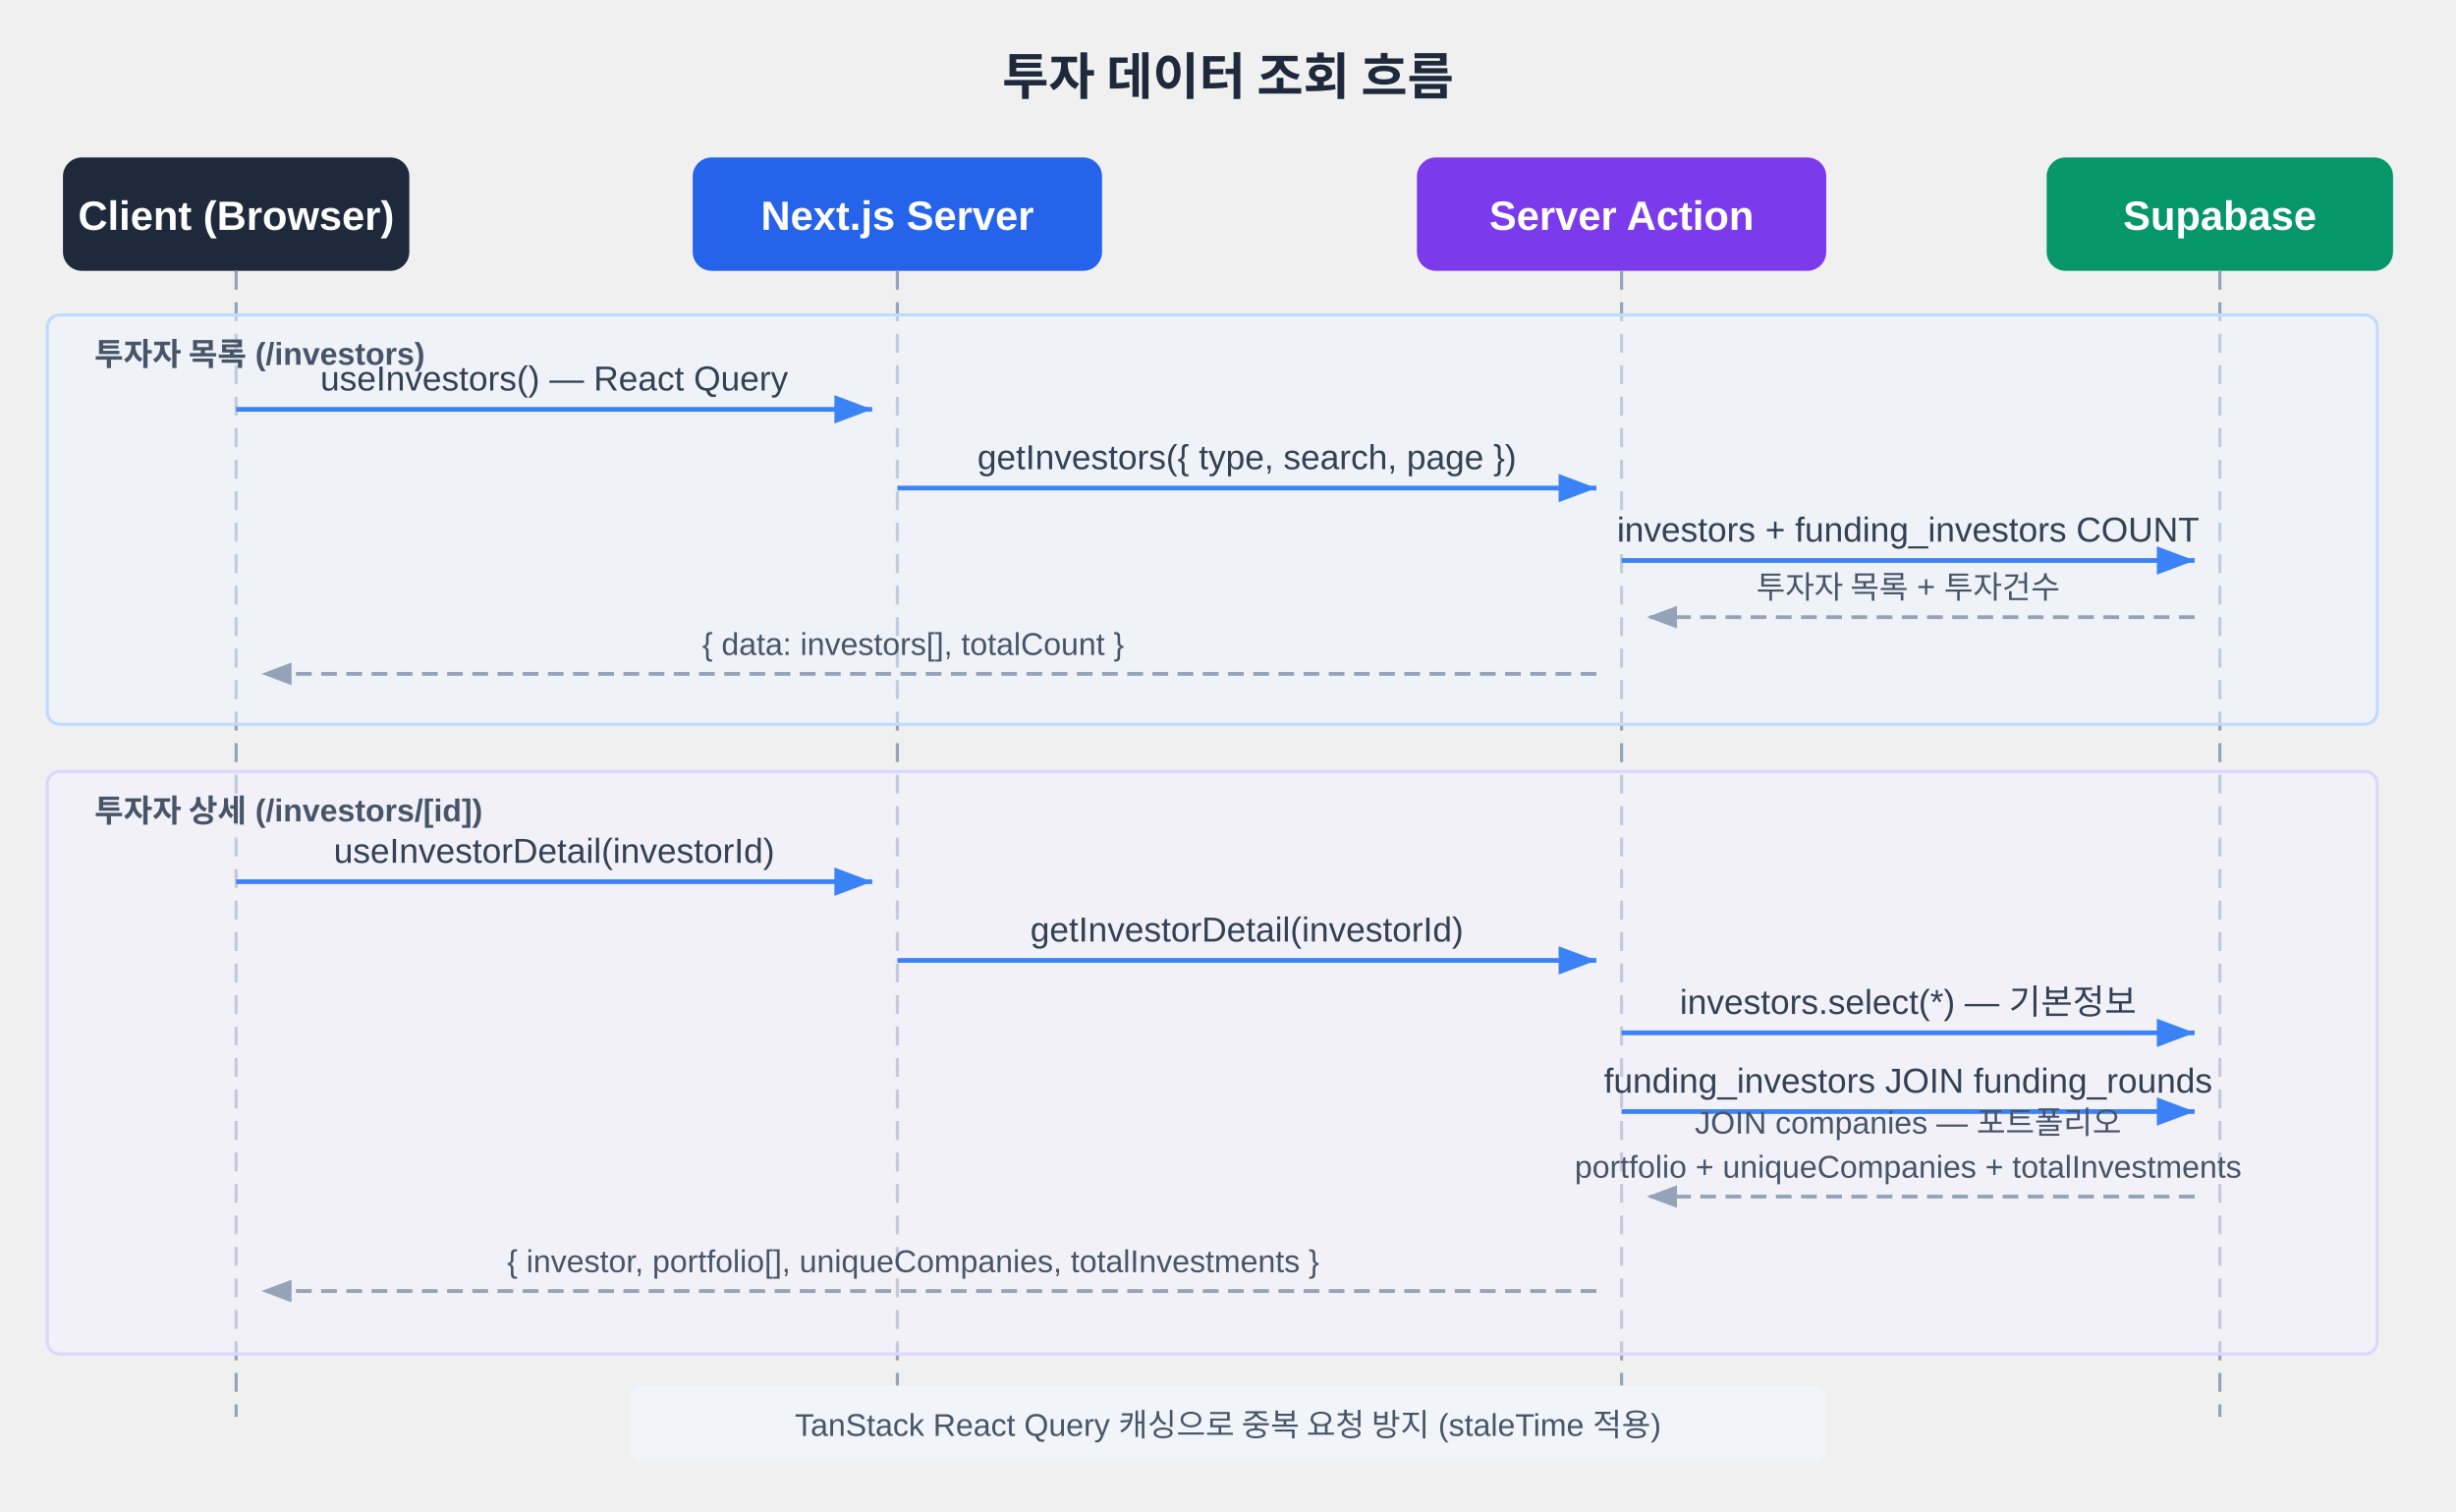
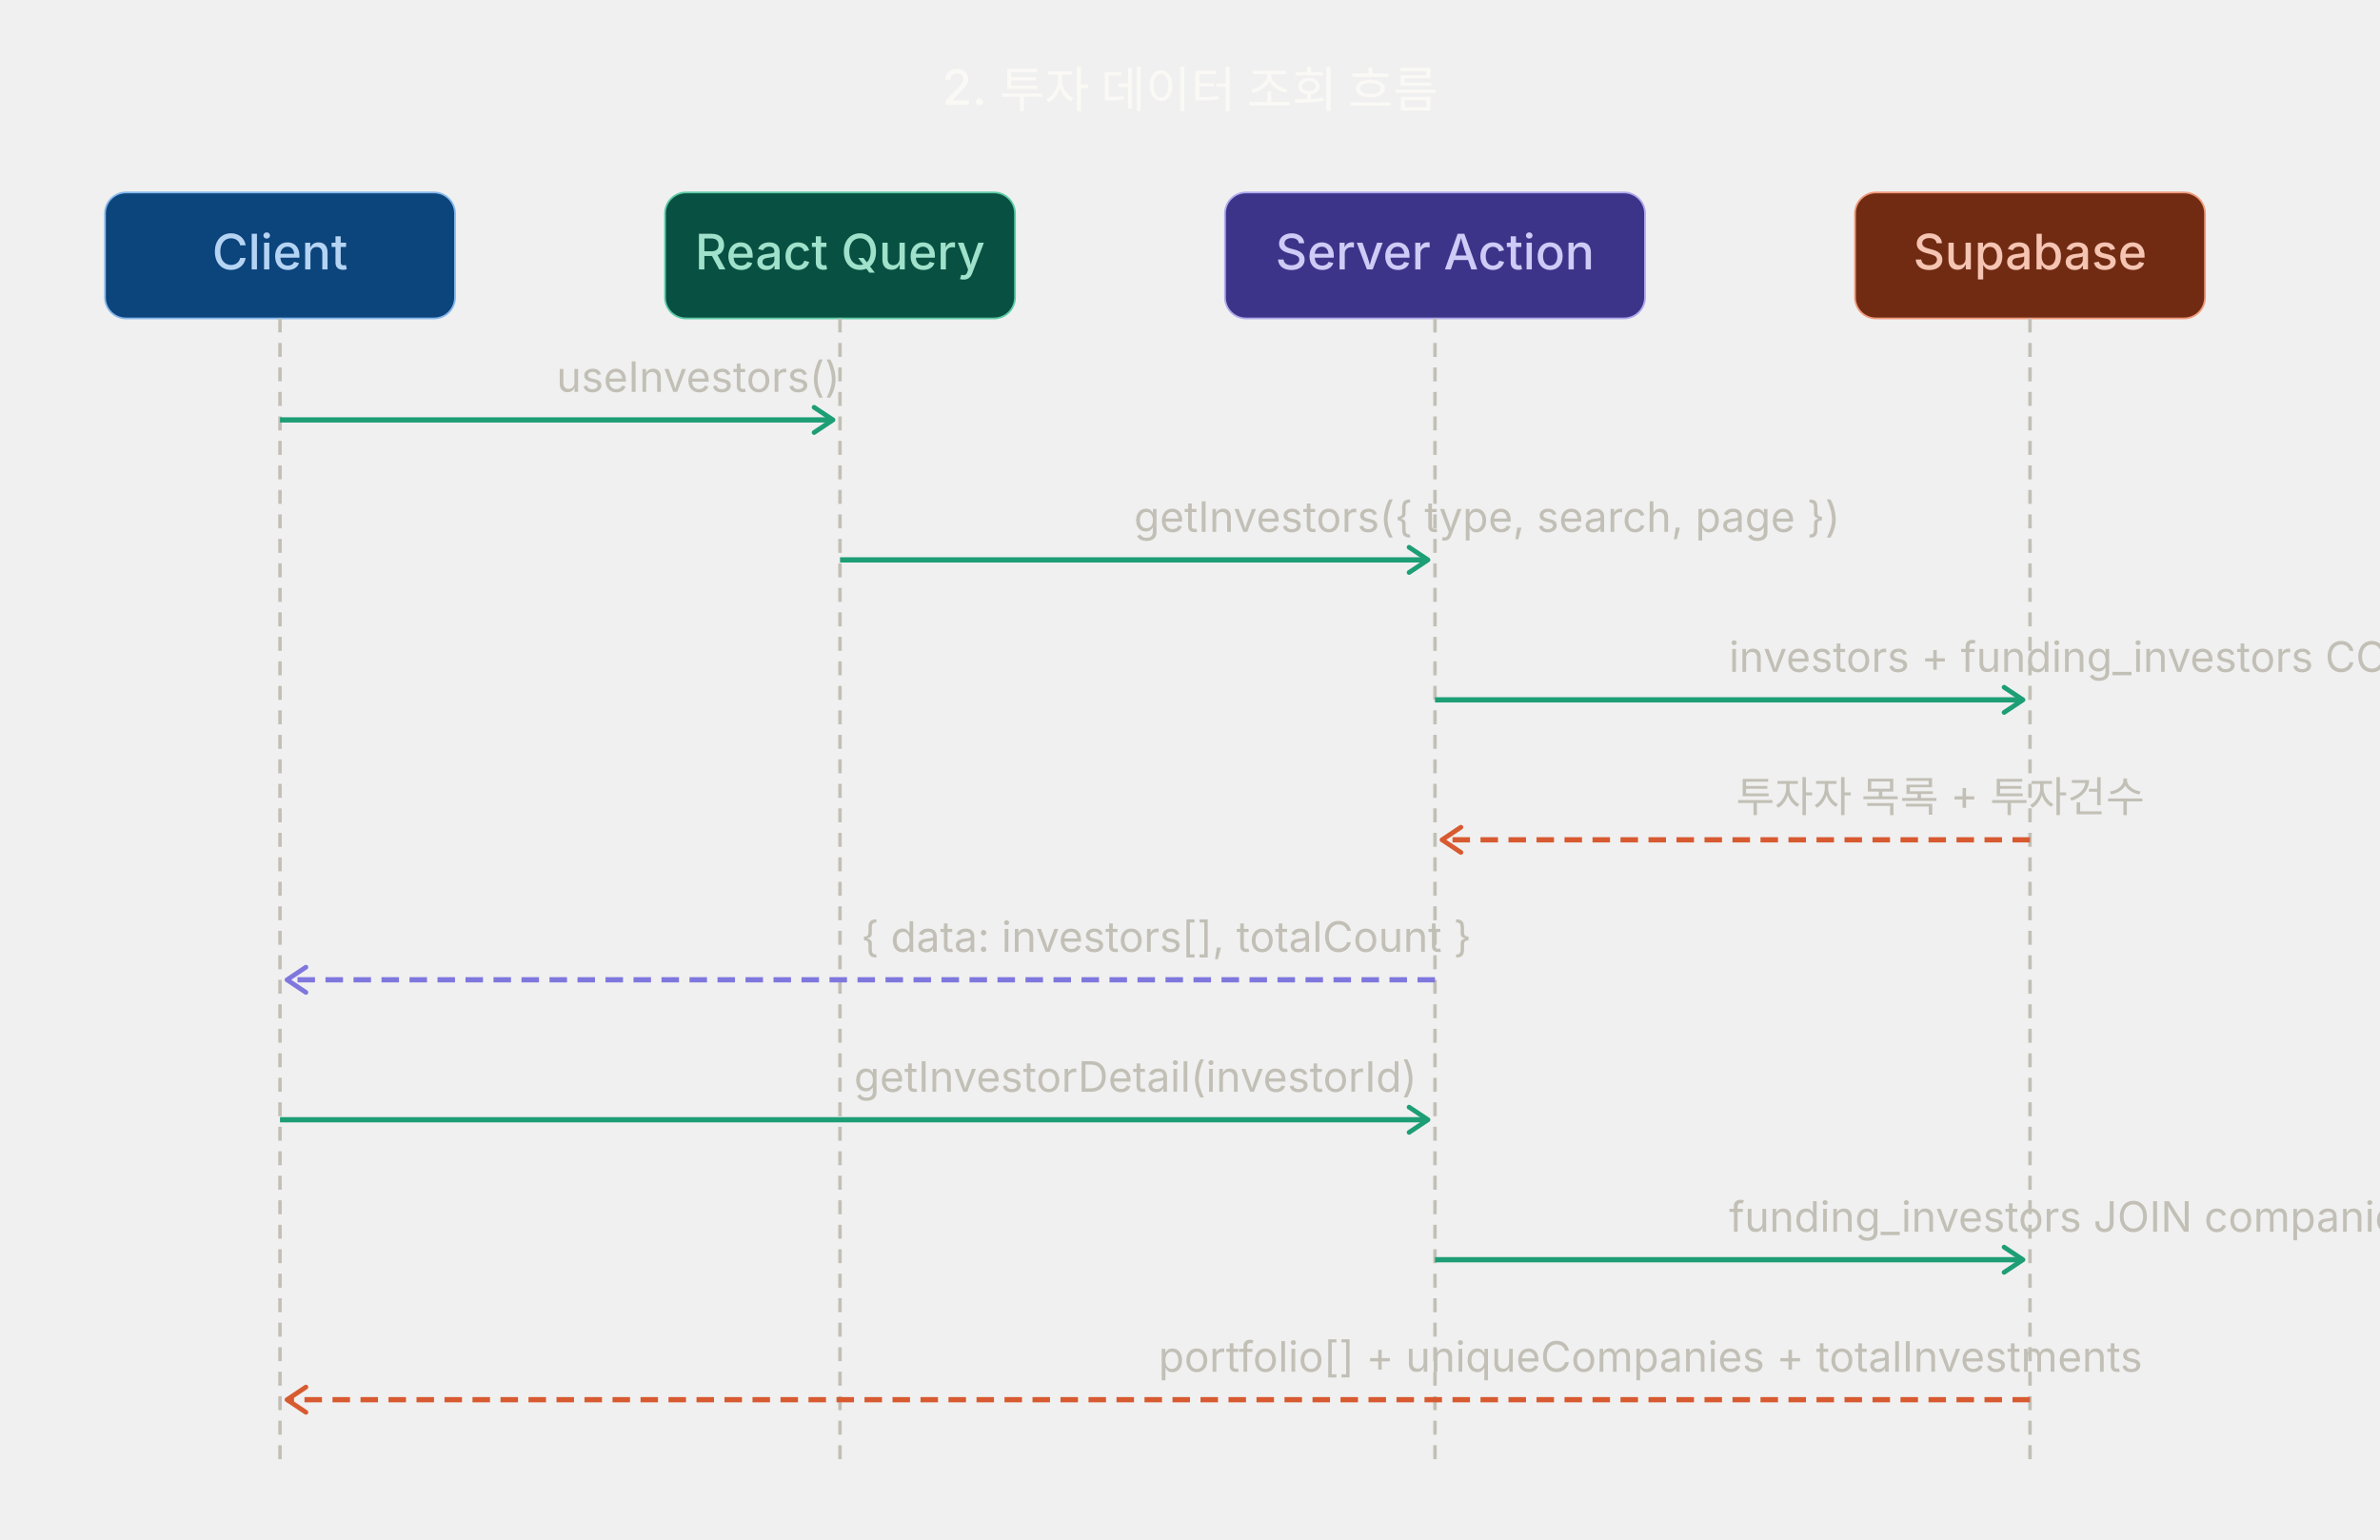
- <svg xmlns="http://www.w3.org/2000/svg" viewBox="0 0 780 480" font-family="'Segoe UI', Arial, sans-serif">
+ <svg xmlns="http://www.w3.org/2000/svg" width="100%" viewBox="0 0 680 440">
  <defs>
-     <style>
-       .title { font-size: 16px; font-weight: bold; fill: #1e293b; }
-       .actor { font-size: 13px; font-weight: 600; fill: #fff; }
-       .msg { font-size: 11px; fill: #334155; }
-       .note { font-size: 10px; fill: #475569; }
-       .lifeline { stroke: #94a3b8; stroke-width: 1; stroke-dasharray: 6,4; }
-       .arrow { stroke: #3b82f6; stroke-width: 1.5; fill: none; marker-end: url(#arrowhead); }
-       .arrow-return { stroke: #94a3b8; stroke-width: 1.2; fill: none; stroke-dasharray: 5,3; marker-end: url(#arrowhead-gray); }
-     </style>
-     <marker id="arrowhead" markerWidth="8" markerHeight="6" refX="8" refY="3" orient="auto">
-       <path d="M0,0 L8,3 L0,6 Z" fill="#3b82f6" />
-     </marker>
-     <marker id="arrowhead-gray" markerWidth="8" markerHeight="6" refX="8" refY="3" orient="auto">
-       <path d="M0,0 L8,3 L0,6 Z" fill="#94a3b8" />
+     <marker id="arrow" viewBox="0 0 10 10" refX="8" refY="5" markerWidth="6" markerHeight="6" orient="auto-start-reverse">
+       <path d="M2 1L8 5L2 9" fill="none" stroke="context-stroke" stroke-width="1.5" stroke-linecap="round" stroke-linejoin="round" />
    </marker>
  </defs>
-   <text x="390" y="30" text-anchor="middle" class="title">투자 데이터 조회 흐름</text>
-   <rect x="20" y="50" width="110" height="36" rx="6" fill="#1e293b" />
-   <text x="75" y="73" text-anchor="middle" class="actor">Client (Browser)</text>
-   <rect x="220" y="50" width="130" height="36" rx="6" fill="#2563eb" />
-   <text x="285" y="73" text-anchor="middle" class="actor">Next.js Server</text>
-   <rect x="450" y="50" width="130" height="36" rx="6" fill="#7c3aed" />
-   <text x="515" y="73" text-anchor="middle" class="actor">Server Action</text>
-   <rect x="650" y="50" width="110" height="36" rx="6" fill="#059669" />
-   <text x="705" y="73" text-anchor="middle" class="actor">Supabase</text>
-   <line x1="75" y1="86" x2="75" y2="450" class="lifeline" />
-   <line x1="285" y1="86" x2="285" y2="450" class="lifeline" />
-   <line x1="515" y1="86" x2="515" y2="450" class="lifeline" />
-   <line x1="705" y1="86" x2="705" y2="450" class="lifeline" />
-   <rect x="15" y="100" width="740" height="130" rx="4" fill="#eff6ff" fill-opacity="0.5" stroke="#bfdbfe" stroke-width="1" />
-   <text x="30" y="116" class="note" font-weight="600" fill="#2563eb">투자자 목록 (/investors)</text>
-   <line x1="75" y1="130" x2="277" y2="130" class="arrow" />
-   <text x="176" y="124" text-anchor="middle" class="msg">useInvestors() — React Query</text>
-   <line x1="285" y1="155" x2="507" y2="155" class="arrow" />
-   <text x="396" y="149" text-anchor="middle" class="msg">getInvestors({ type, search, page })</text>
-   <line x1="515" y1="178" x2="697" y2="178" class="arrow" />
-   <text x="606" y="172" text-anchor="middle" class="msg">investors + funding_investors COUNT</text>
-   <line x1="697" y1="196" x2="523" y2="196" class="arrow-return" />
-   <text x="606" y="190" text-anchor="middle" class="note">투자자 목록 + 투자건수</text>
-   <line x1="507" y1="214" x2="83" y2="214" class="arrow-return" />
-   <text x="290" y="208" text-anchor="middle" class="note">{ data: investors[], totalCount }</text>
-   <rect x="15" y="245" width="740" height="185" rx="4" fill="#f5f3ff" fill-opacity="0.5" stroke="#ddd6fe" stroke-width="1" />
-   <text x="30" y="261" class="note" font-weight="600" fill="#7c3aed">투자자 상세 (/investors/[id])</text>
-   <line x1="75" y1="280" x2="277" y2="280" class="arrow" />
-   <text x="176" y="274" text-anchor="middle" class="msg">useInvestorDetail(investorId)</text>
-   <line x1="285" y1="305" x2="507" y2="305" class="arrow" />
-   <text x="396" y="299" text-anchor="middle" class="msg">getInvestorDetail(investorId)</text>
-   <line x1="515" y1="328" x2="697" y2="328" class="arrow" />
-   <text x="606" y="322" text-anchor="middle" class="msg">investors.select(*) — 기본정보</text>
-   <line x1="515" y1="353" x2="697" y2="353" class="arrow" />
-   <text x="606" y="347" text-anchor="middle" class="msg">funding_investors JOIN funding_rounds</text>
-   <text x="606" y="360" text-anchor="middle" class="note">JOIN companies — 포트폴리오</text>
-   <line x1="697" y1="380" x2="523" y2="380" class="arrow-return" />
-   <text x="606" y="374" text-anchor="middle" class="note">portfolio + uniqueCompanies + totalInvestments</text>
-   <line x1="507" y1="410" x2="83" y2="410" class="arrow-return" />
-   <text x="290" y="404" text-anchor="middle" class="note">{ investor, portfolio[], uniqueCompanies, totalInvestments }</text>
-   <rect x="200" y="440" width="380" height="24" rx="4" fill="#f1f5f9" />
-   <text x="390" y="456" text-anchor="middle" class="note">TanStack React Query 캐싱으로 중복 요청 방지 (staleTime 적용)</text>
+   <text x="340" y="30" text-anchor="middle" style="fill:rgb(250, 249, 245);stroke:none;font-family:&quot;Anthropic Sans&quot;, -apple-system, &quot;system-ui&quot;, &quot;Segoe UI&quot;, sans-serif;font-size:14px;font-weight:500">2. 투자 데이터 조회 흐름</text>
+   <g>
+     <rect x="30" y="55" width="100" height="36" rx="6" stroke-width="0.5" style="fill:rgb(12, 68, 124);stroke:rgb(133, 183, 235)" />
+     <text x="80" y="77" text-anchor="middle" style="fill:rgb(181, 212, 244);stroke:none;font-family:&quot;Anthropic Sans&quot;, -apple-system, &quot;system-ui&quot;, &quot;Segoe UI&quot;, sans-serif;font-size:14px;font-weight:500">Client</text>
+   </g>
+   <g>
+     <rect x="190" y="55" width="100" height="36" rx="6" stroke-width="0.5" style="fill:rgb(8, 80, 65);stroke:rgb(93, 202, 165)" />
+     <text x="240" y="77" text-anchor="middle" style="fill:rgb(159, 225, 203);stroke:none;font-family:&quot;Anthropic Sans&quot;, -apple-system, &quot;system-ui&quot;, &quot;Segoe UI&quot;, sans-serif;font-size:14px;font-weight:500">React Query</text>
+   </g>
+   <g>
+     <rect x="350" y="55" width="120" height="36" rx="6" stroke-width="0.5" style="fill:rgb(60, 52, 137);stroke:rgb(175, 169, 236)" />
+     <text x="410" y="77" text-anchor="middle" style="fill:rgb(206, 203, 246);stroke:none;font-family:&quot;Anthropic Sans&quot;, -apple-system, &quot;system-ui&quot;, &quot;Segoe UI&quot;, sans-serif;font-size:14px;font-weight:500">Server Action</text>
+   </g>
+   <g>
+     <rect x="530" y="55" width="100" height="36" rx="6" stroke-width="0.5" style="fill:rgb(113, 43, 19);stroke:rgb(240, 153, 123)" />
+     <text x="580" y="77" text-anchor="middle" style="fill:rgb(245, 196, 179);stroke:none;font-family:&quot;Anthropic Sans&quot;, -apple-system, &quot;system-ui&quot;, &quot;Segoe UI&quot;, sans-serif;font-size:14px;font-weight:500">Supabase</text>
+   </g>
+   <line x1="80" y1="91" x2="80" y2="420" stroke-width="1" stroke-dasharray="4 3" style="stroke:rgb(194, 192, 182)" />
+   <line x1="240" y1="91" x2="240" y2="420" stroke-width="1" stroke-dasharray="4 3" style="stroke:rgb(194, 192, 182)" />
+   <line x1="410" y1="91" x2="410" y2="420" stroke-width="1" stroke-dasharray="4 3" style="stroke:rgb(194, 192, 182)" />
+   <line x1="580" y1="91" x2="580" y2="420" stroke-width="1" stroke-dasharray="4 3" style="stroke:rgb(194, 192, 182)" />
+   <line x1="80" y1="120" x2="238" y2="120" stroke="#1D9E75" stroke-width="1.5" marker-end="url(#arrow)" />
+   <text x="159" y="112" style="fill:rgb(194, 192, 182);stroke:none;font-family:&quot;Anthropic Sans&quot;, -apple-system, &quot;system-ui&quot;, &quot;Segoe UI&quot;, sans-serif;font-size:12px;font-weight:400">useInvestors()</text>
+   <line x1="240" y1="160" x2="408" y2="160" stroke="#1D9E75" stroke-width="1.5" marker-end="url(#arrow)" />
+   <text x="324" y="152" style="fill:rgb(194, 192, 182);stroke:none;font-family:&quot;Anthropic Sans&quot;, -apple-system, &quot;system-ui&quot;, &quot;Segoe UI&quot;, sans-serif;font-size:12px;font-weight:400">getInvestors({ type, search, page })</text>
+   <line x1="410" y1="200" x2="578" y2="200" stroke="#1D9E75" stroke-width="1.5" marker-end="url(#arrow)" />
+   <text x="494" y="192" style="fill:rgb(194, 192, 182);stroke:none;font-family:&quot;Anthropic Sans&quot;, -apple-system, &quot;system-ui&quot;, &quot;Segoe UI&quot;, sans-serif;font-size:12px;font-weight:400">investors + funding_investors COUNT</text>
+   <line x1="580" y1="240" x2="412" y2="240" stroke="#D85A30" stroke-width="1.5" marker-end="url(#arrow)" stroke-dasharray="5 3" />
+   <text x="496" y="232" style="fill:rgb(194, 192, 182);stroke:none;font-family:&quot;Anthropic Sans&quot;, -apple-system, &quot;system-ui&quot;, &quot;Segoe UI&quot;, sans-serif;font-size:12px;font-weight:400">투자자 목록 + 투자건수</text>
+   <line x1="410" y1="280" x2="82" y2="280" stroke="#7F77DD" stroke-width="1.5" marker-end="url(#arrow)" stroke-dasharray="5 3" />
+   <text x="246" y="272" style="fill:rgb(194, 192, 182);stroke:none;font-family:&quot;Anthropic Sans&quot;, -apple-system, &quot;system-ui&quot;, &quot;Segoe UI&quot;, sans-serif;font-size:12px;font-weight:400">{ data: investors[], totalCount }</text>
+   <line x1="80" y1="320" x2="408" y2="320" stroke="#1D9E75" stroke-width="1.5" marker-end="url(#arrow)" />
+   <text x="244" y="312" style="fill:rgb(194, 192, 182);stroke:none;font-family:&quot;Anthropic Sans&quot;, -apple-system, &quot;system-ui&quot;, &quot;Segoe UI&quot;, sans-serif;font-size:12px;font-weight:400">getInvestorDetail(investorId)</text>
+   <line x1="410" y1="360" x2="578" y2="360" stroke="#1D9E75" stroke-width="1.5" marker-end="url(#arrow)" />
+   <text x="494" y="352" style="fill:rgb(194, 192, 182);stroke:none;font-family:&quot;Anthropic Sans&quot;, -apple-system, &quot;system-ui&quot;, &quot;Segoe UI&quot;, sans-serif;font-size:12px;font-weight:400">funding_investors JOIN companies</text>
+   <line x1="580" y1="400" x2="82" y2="400" stroke="#D85A30" stroke-width="1.5" marker-end="url(#arrow)" stroke-dasharray="5 3" />
+   <text x="331" y="392" style="fill:rgb(194, 192, 182);stroke:none;font-family:&quot;Anthropic Sans&quot;, -apple-system, &quot;system-ui&quot;, &quot;Segoe UI&quot;, sans-serif;font-size:12px;font-weight:400">portfolio[] + uniqueCompanies + totalInvestments</text>
</svg>
